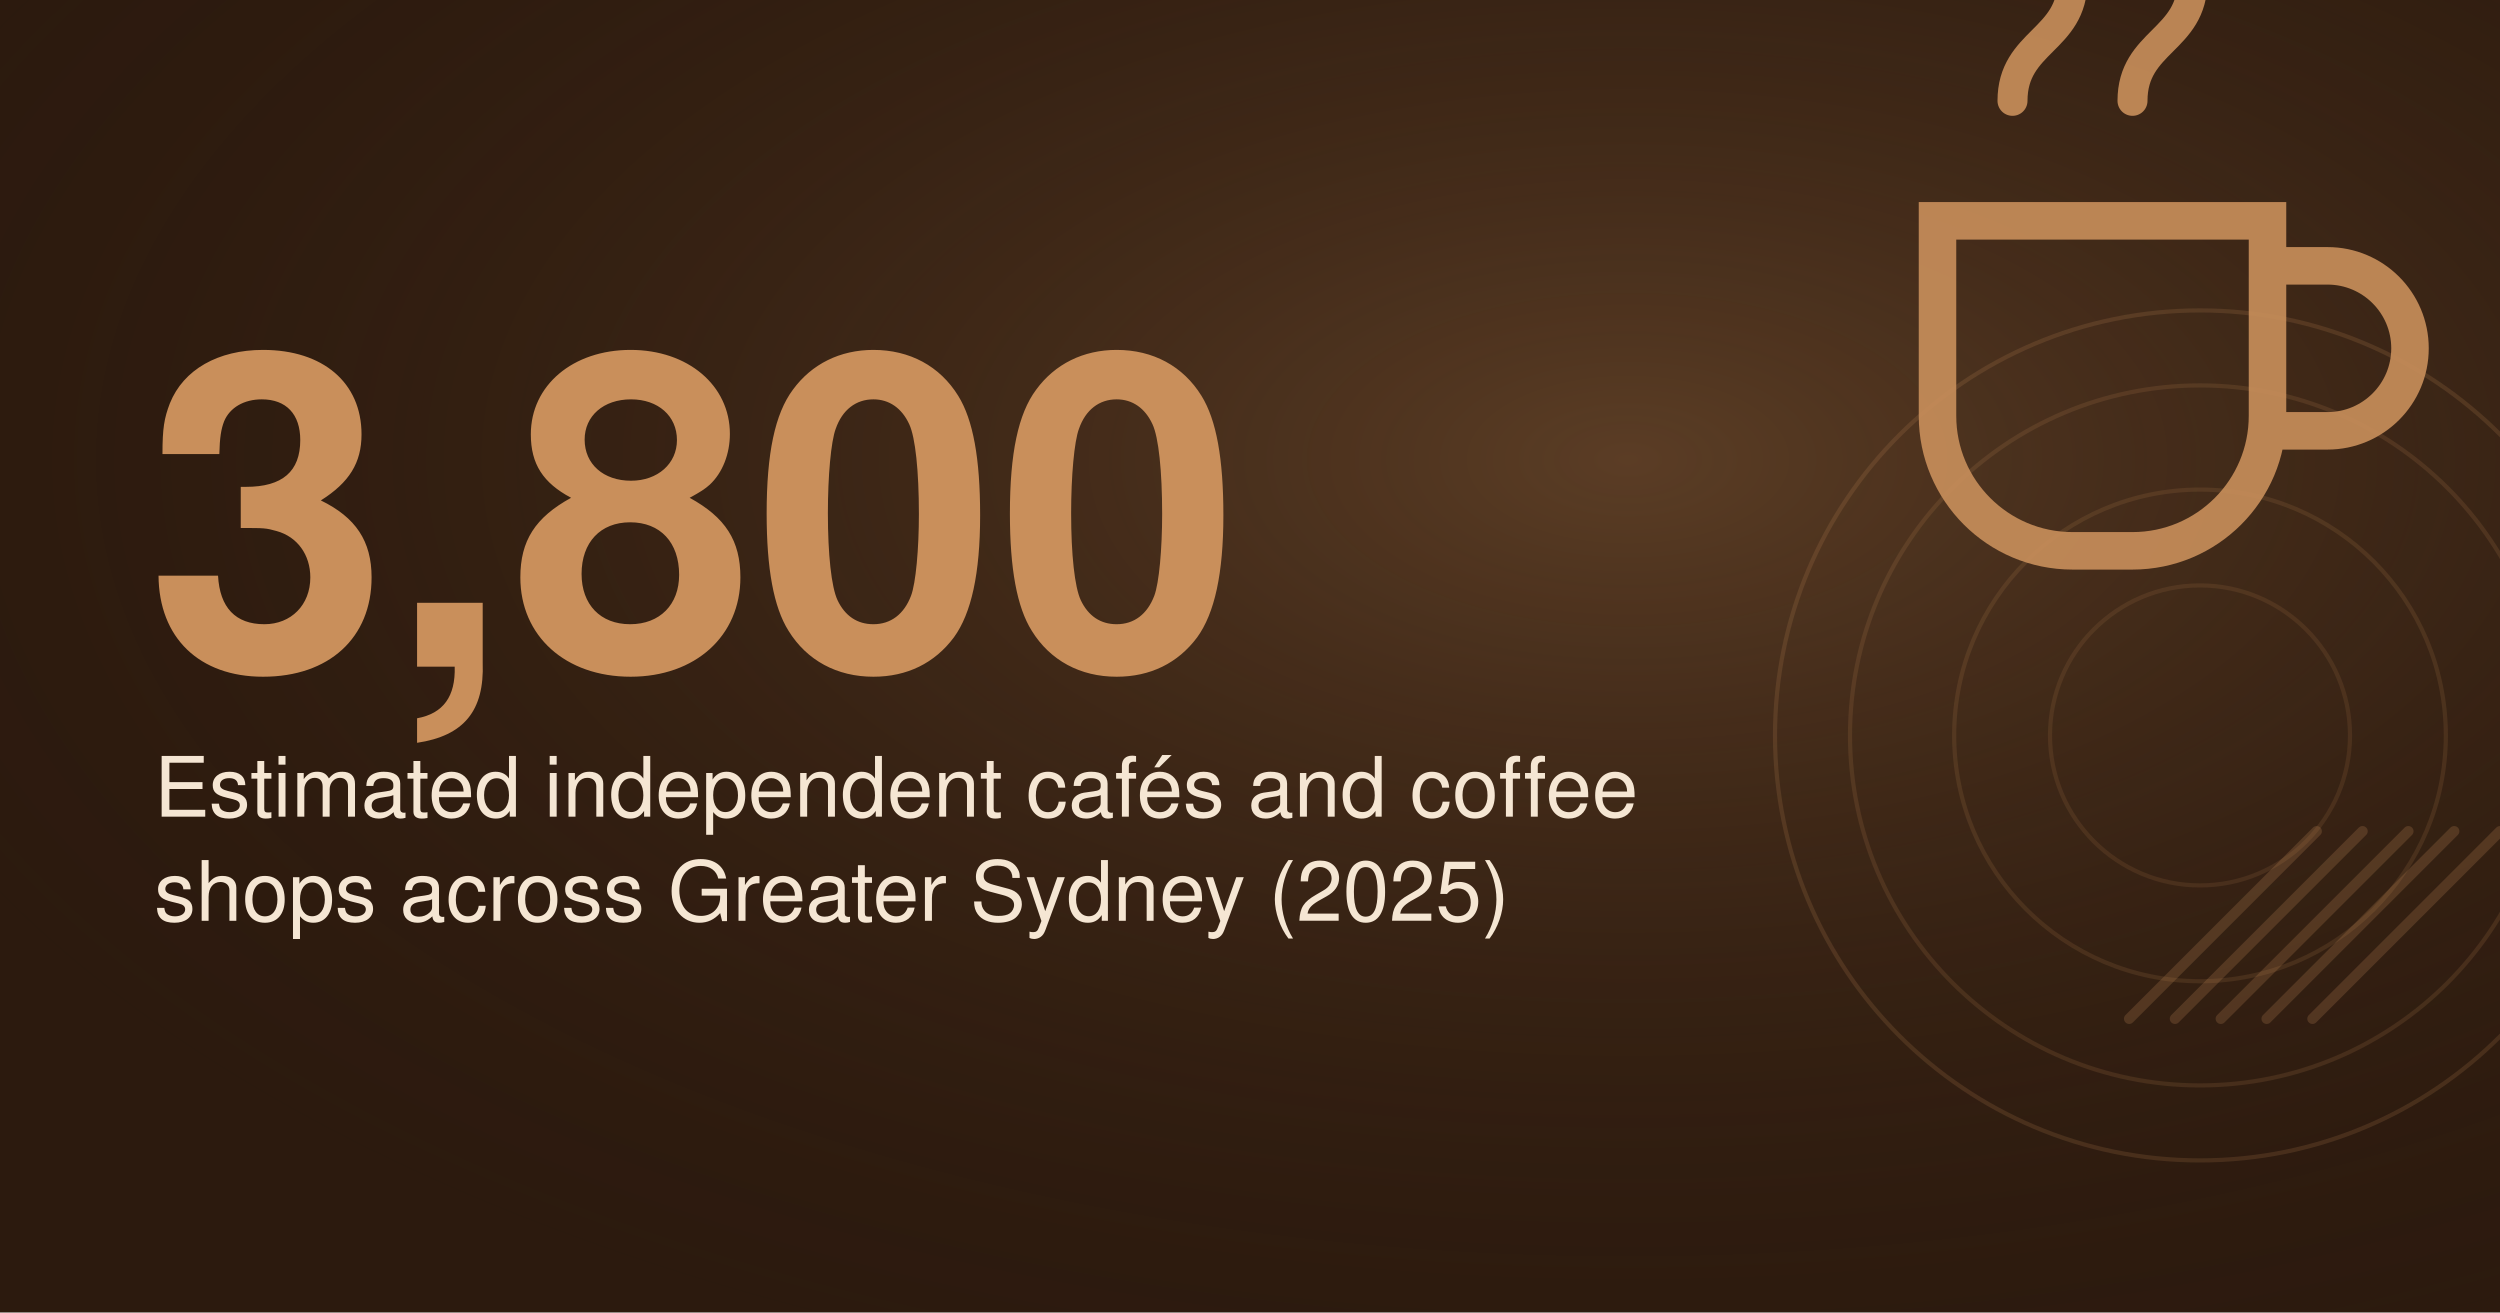
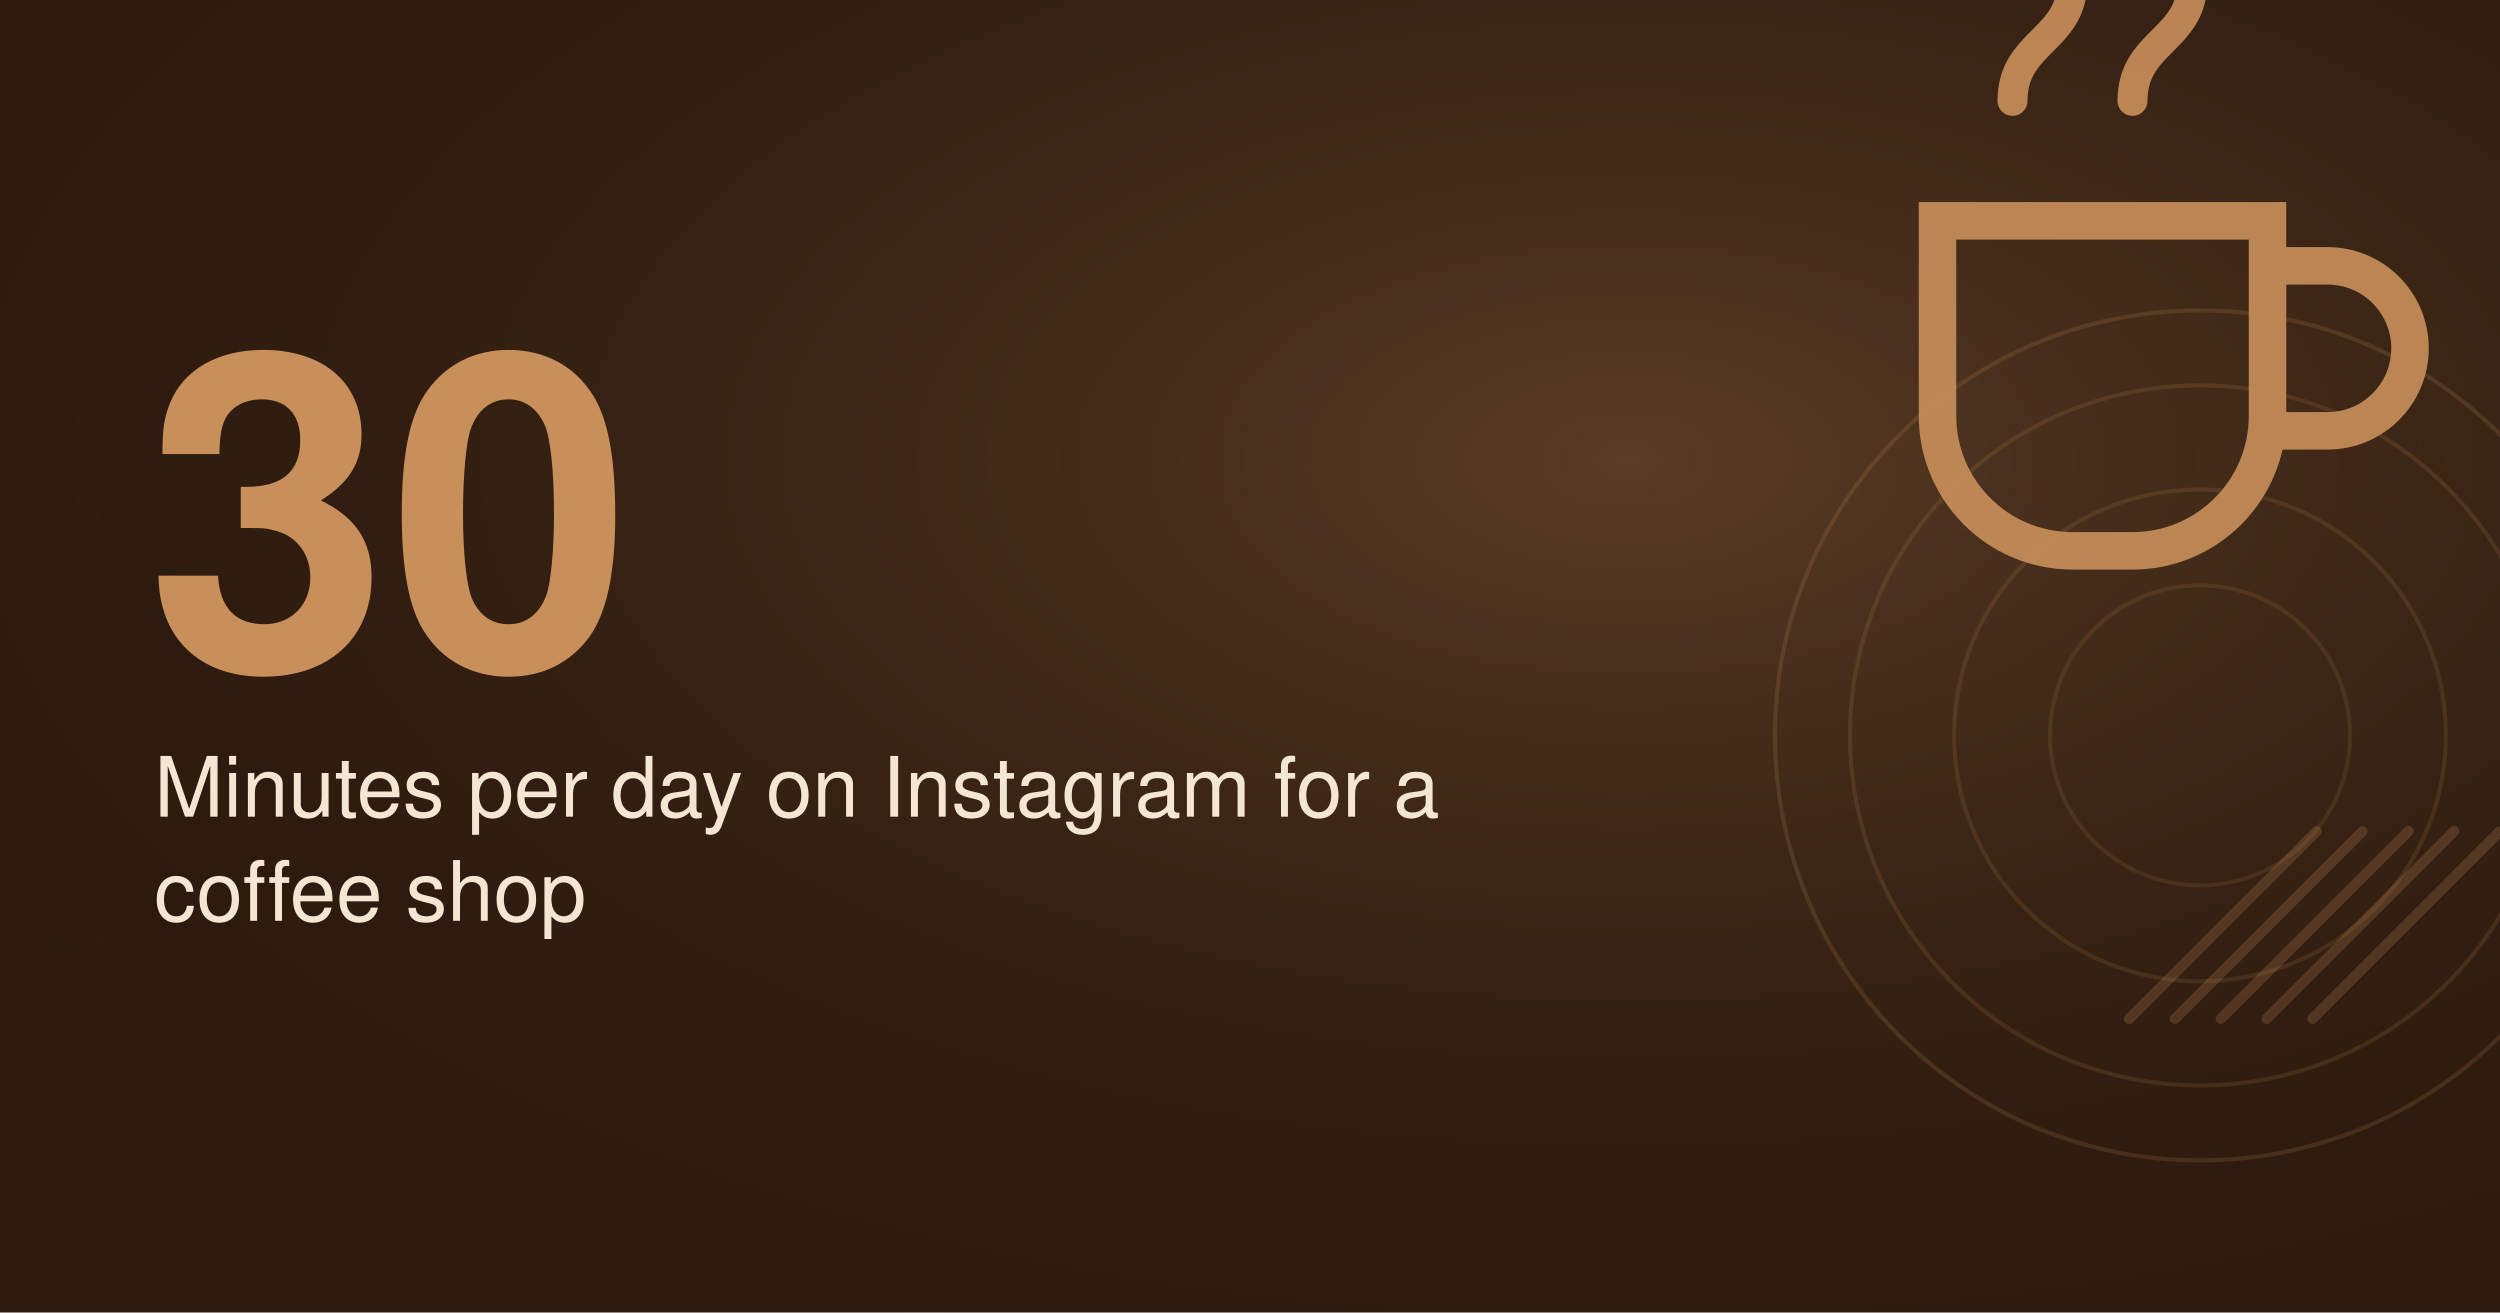
- <svg xmlns="http://www.w3.org/2000/svg" width="1200" height="630" viewBox="0 0 1200 630" role="img" aria-label="Coffee Shop Marketing in Sydney: Winning Locals in the Flat White Capital">
+ <svg xmlns="http://www.w3.org/2000/svg" width="1200" height="630" viewBox="0 0 1200 630" role="img" aria-label="Coffee Shop Marketing in Sydney: Winning Locals">
  <defs>
    <radialGradient id="g" cx="65%" cy="35%" r="75%">
      <stop offset="0" stop-color="#c98f5b" stop-opacity="0.30" />
      <stop offset="1" stop-color="#2c1a0e" stop-opacity="0" />
    </radialGradient>
  </defs>
  <rect width="1200" height="630" fill="#2c1a0e" />
  <rect width="1200" height="630" fill="url(#g)" />
  <line x1="1022" y1="489" x2="1112" y2="399" stroke="#c98f5b" stroke-opacity="0.22" stroke-width="5" stroke-linecap="round" />
  <line x1="1044" y1="489" x2="1134" y2="399" stroke="#c98f5b" stroke-opacity="0.22" stroke-width="5" stroke-linecap="round" />
  <line x1="1066" y1="489" x2="1156" y2="399" stroke="#c98f5b" stroke-opacity="0.22" stroke-width="5" stroke-linecap="round" />
  <line x1="1088" y1="489" x2="1178" y2="399" stroke="#c98f5b" stroke-opacity="0.22" stroke-width="5" stroke-linecap="round" />
  <line x1="1110" y1="489" x2="1200" y2="399" stroke="#c98f5b" stroke-opacity="0.22" stroke-width="5" stroke-linecap="round" />
  <circle cx="1056" cy="353" r="72" fill="none" stroke="#c98f5b" stroke-opacity="0.13" stroke-width="2" />
  <circle cx="1056" cy="353" r="118" fill="none" stroke="#c98f5b" stroke-opacity="0.14" stroke-width="2" />
  <circle cx="1056" cy="353" r="168" fill="none" stroke="#c98f5b" stroke-opacity="0.15" stroke-width="2" />
  <circle cx="1056" cy="353" r="204" fill="none" stroke="#c98f5b" stroke-opacity="0.17" stroke-width="2" />
  <g transform="translate(930 70) scale(3.6)" opacity="0.9">
    <path d="M0 10h44v26a18 18 0 0 1-18 18h-8A18 18 0 0 1 0 36z M44 16h8a10 10 0 0 1 0 22h-8" fill="none" stroke="#c98f5b" stroke-width="5" />
    <path d="M10 -6c0-8 8-8 8-16M26 -6c0-8 8-8 8-16" fill="none" stroke="#c98f5b" stroke-width="4" stroke-linecap="round" />
  </g>
-   <text x="70" y="320" font-family="Helvetica, Arial, sans-serif" font-size="210" font-weight="800" fill="#c98f5b">3,800</text>
-   <text x="74" y="392" font-family="Helvetica, Arial, sans-serif" font-size="40" fill="#f5e6d3">Estimated independent cafés and coffee</text>
-   <text x="74" y="442" font-family="Helvetica, Arial, sans-serif" font-size="40" fill="#f5e6d3">shops across Greater Sydney (2025)</text>
+   <text x="70" y="320" font-family="Helvetica, Arial, sans-serif" font-size="210" font-weight="800" fill="#c98f5b">30</text>
+   <text x="74" y="392" font-family="Helvetica, Arial, sans-serif" font-size="40" fill="#f5e6d3">Minutes per day on Instagram for a</text>
+   <text x="74" y="442" font-family="Helvetica, Arial, sans-serif" font-size="40" fill="#f5e6d3">coffee shop</text>
</svg>
